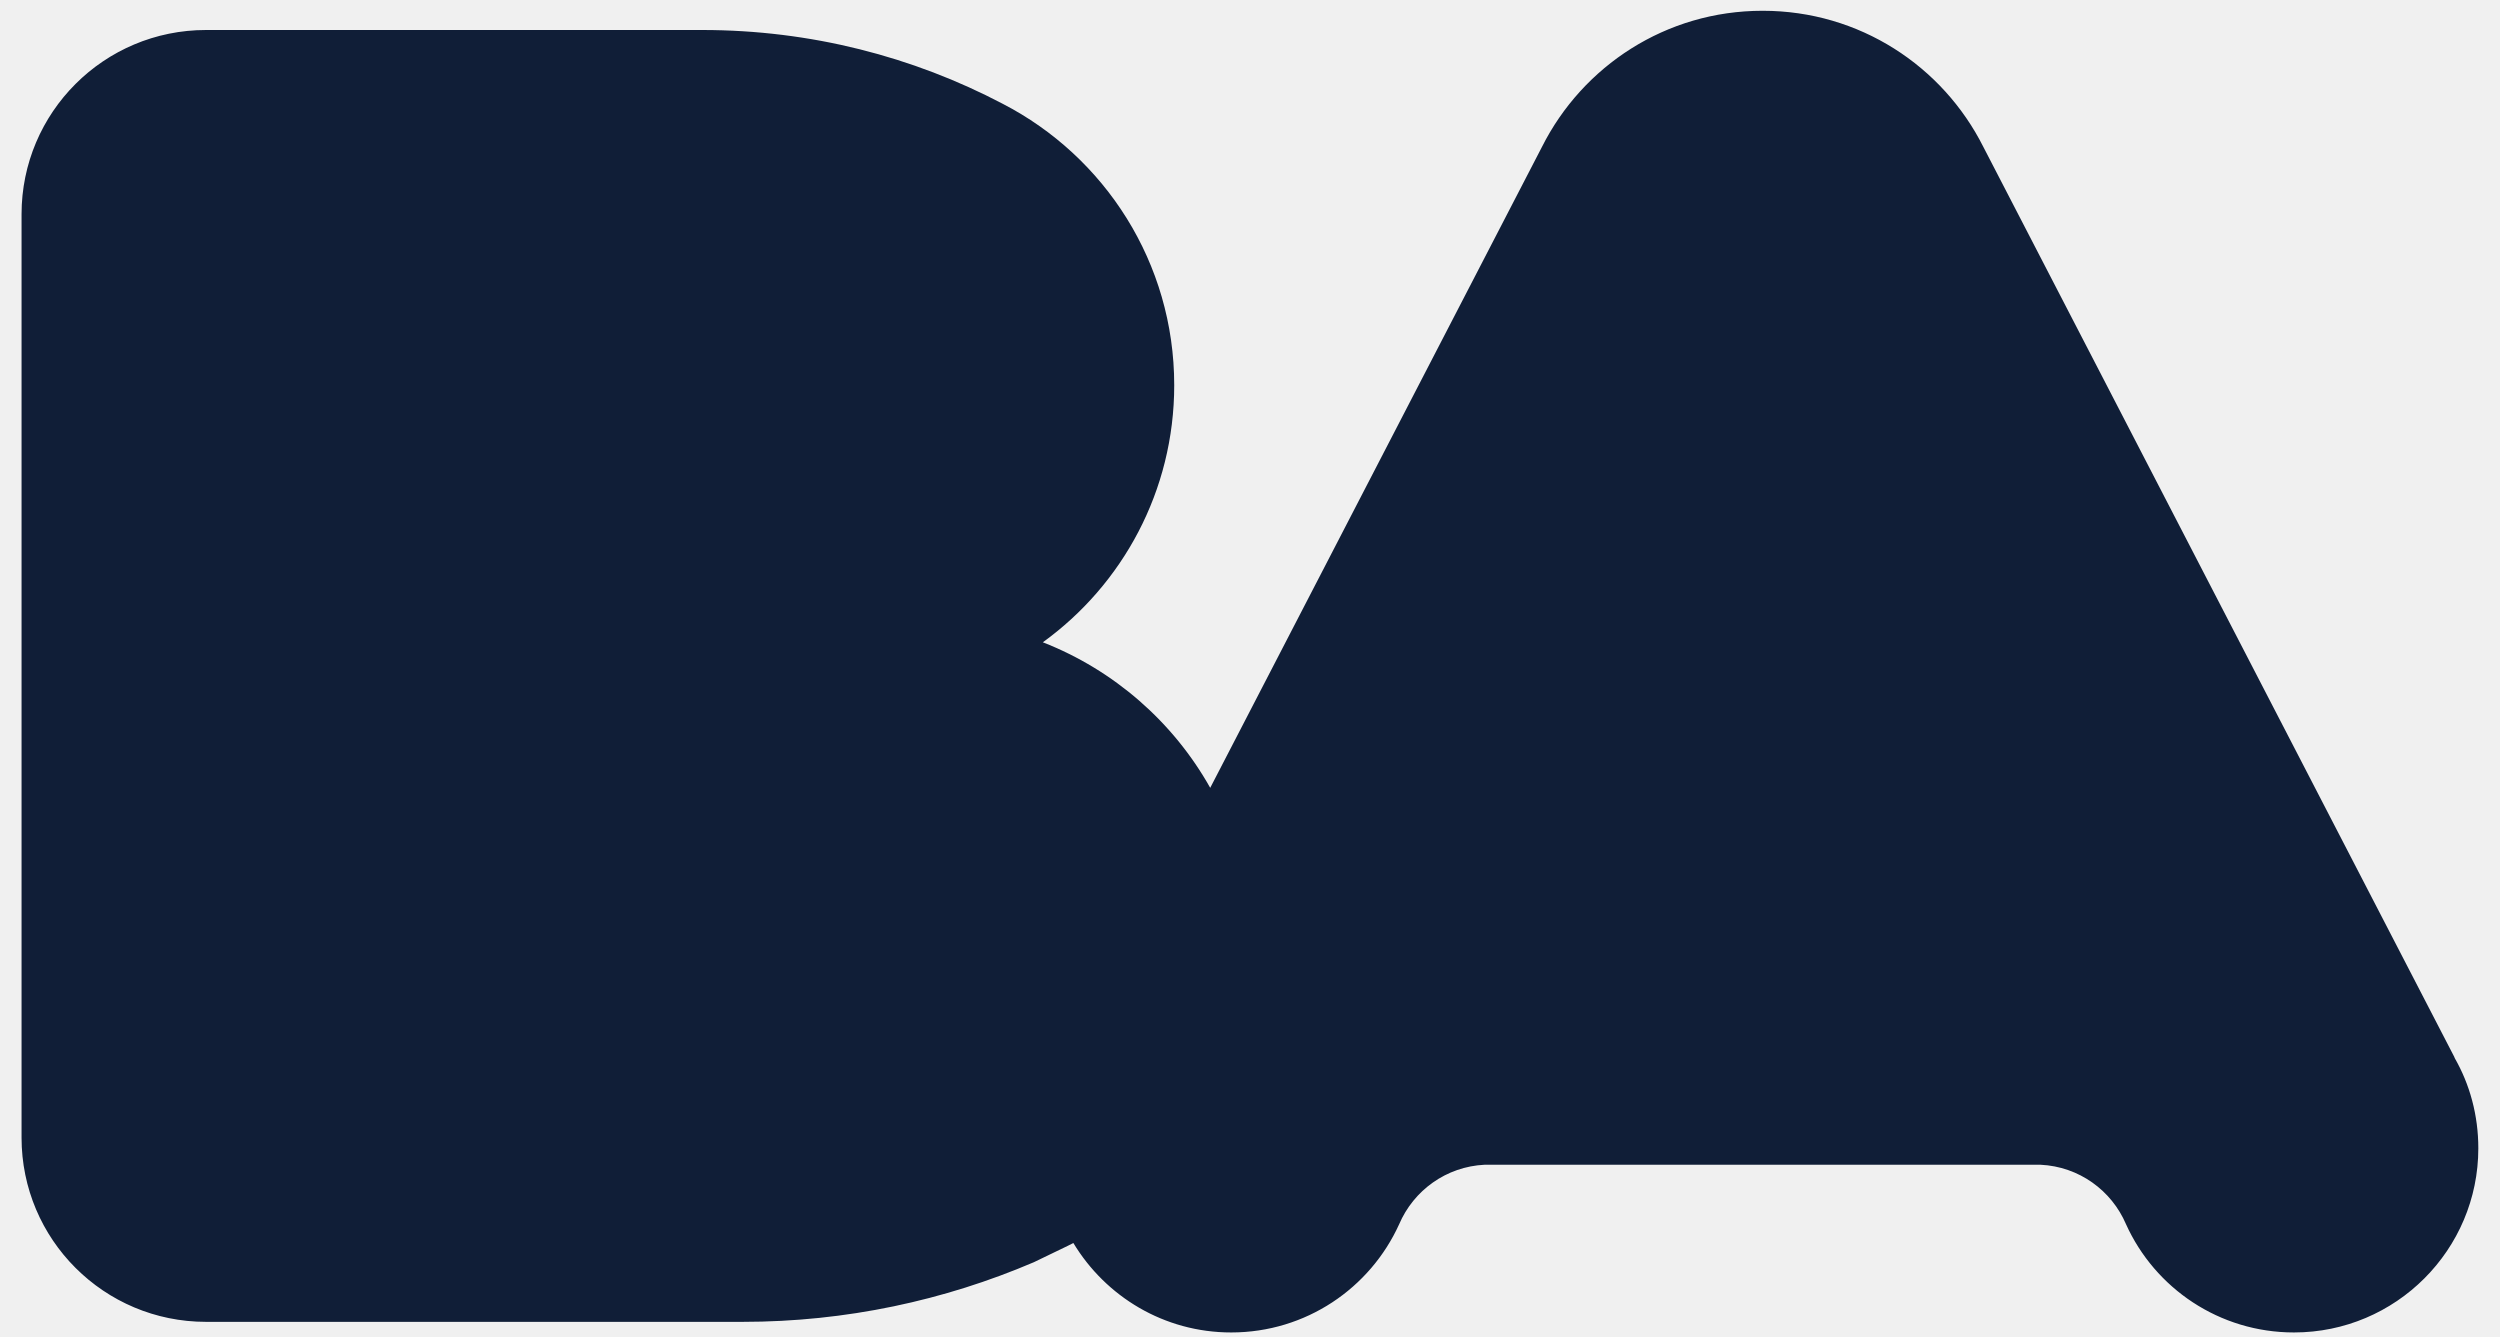
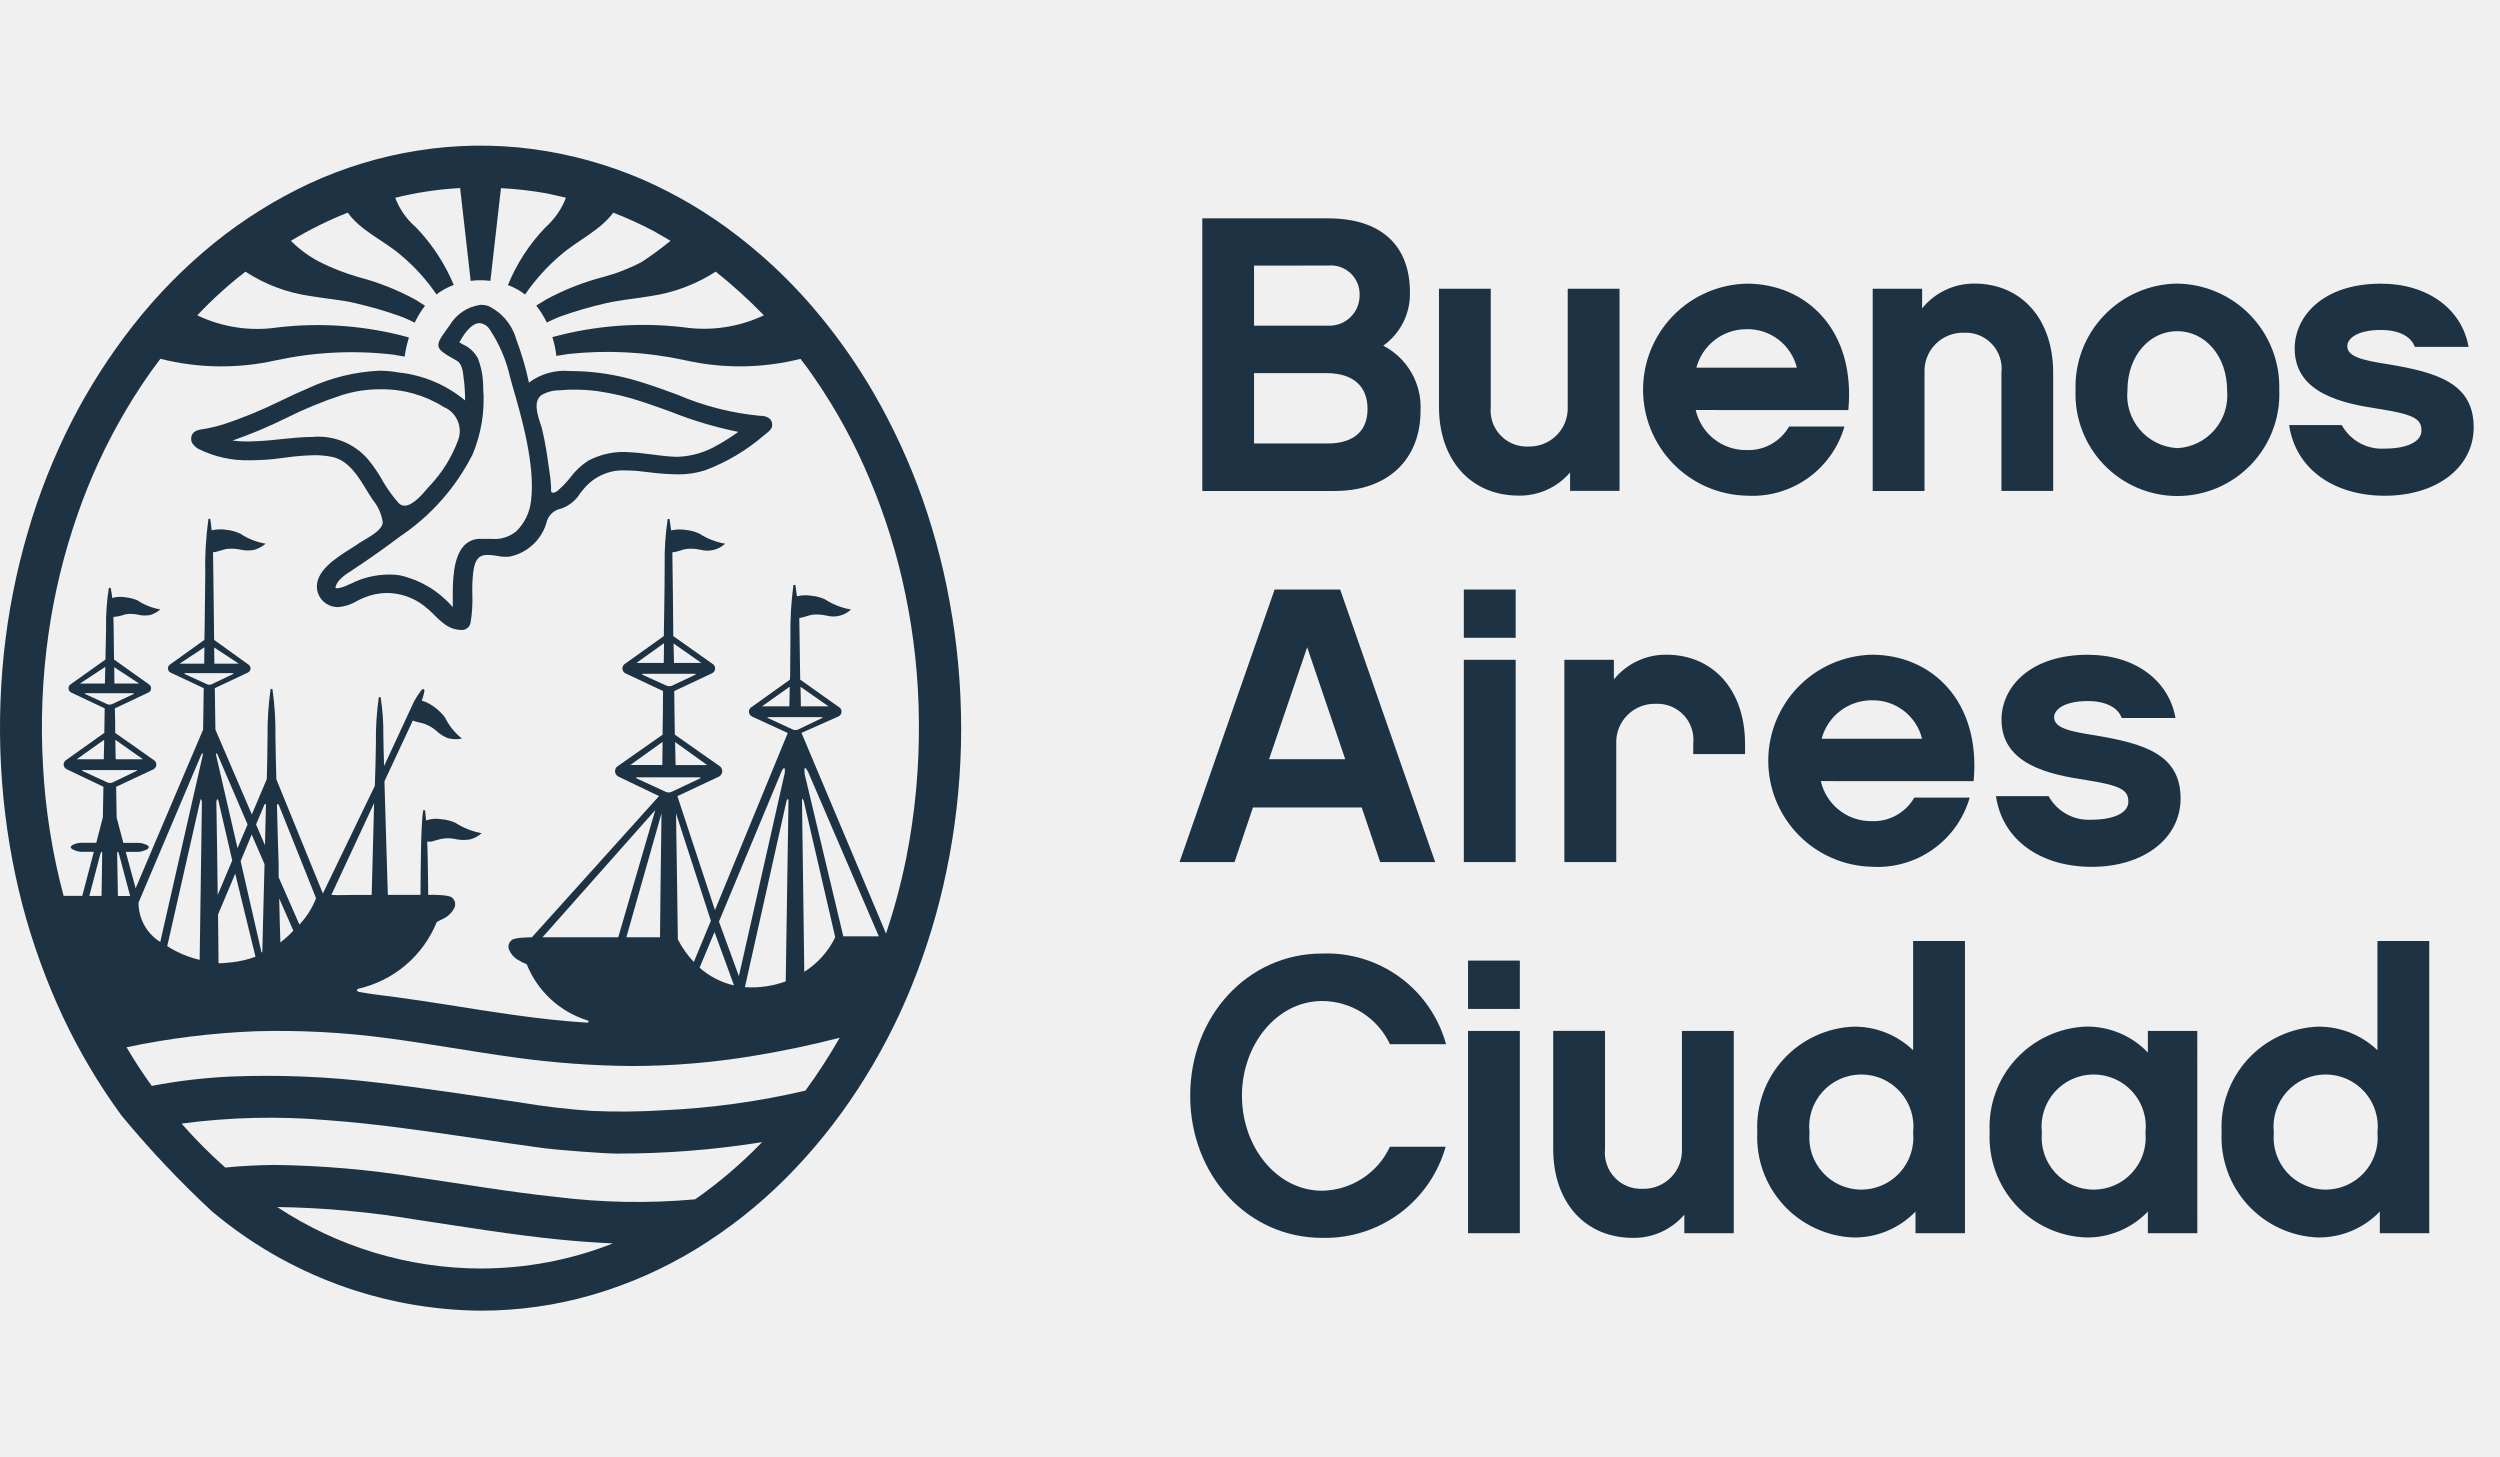
- <svg xmlns="http://www.w3.org/2000/svg" width="58" height="31" viewBox="0 0 58 31" fill="none">
-   <g clip-path="url(#clip0_3311_2511)">
-     <path d="M56.946 24.533L46.014 3.409C45.071 1.533 43.139 0.25 40.896 0.25H40.89C38.65 0.25 36.716 1.533 35.773 3.409L28.077 18.278C27.218 16.749 25.848 15.549 24.194 14.901C26.04 13.566 27.242 11.391 27.242 8.937C27.242 6.092 25.627 3.63 23.265 2.409C21.184 1.315 18.809 0.696 16.291 0.696H4.78C2.413 0.696 0.5 2.609 0.5 4.971V26.392C0.5 28.754 2.413 30.667 4.78 30.667H17.229C19.628 30.667 21.911 30.17 23.984 29.284L24.773 28.903C24.816 28.881 24.859 28.859 24.902 28.838C25.651 30.078 27.005 30.913 28.564 30.913C30.296 30.913 31.787 29.886 32.46 28.403C32.795 27.619 33.552 27.065 34.443 27.022H47.34C48.235 27.065 48.989 27.619 49.324 28.403C49.994 29.886 51.488 30.913 53.22 30.913C55.584 30.913 57.497 28.994 57.497 26.641C57.497 25.874 57.3 25.155 56.943 24.536" fill="#101E37" />
-   </g>
-   <defs>
-     <clipPath id="clip0_3311_2511">
-       <rect width="57" height="30.66" fill="white" transform="translate(0.5 0.25)" />
-     </clipPath>
-   </defs>
+ <svg xmlns="http://www.w3.org/2000/svg" width="103" height="60" viewBox="0 0 103 60" fill="none">
+   <path d="M31.381 17.135H31.345C30.155 17.025 28.989 16.728 27.892 16.254C27.442 16.091 26.981 15.919 26.519 15.776C25.718 15.513 24.886 15.354 24.044 15.302C23.847 15.296 23.662 15.286 23.467 15.286C22.869 15.233 22.272 15.403 21.792 15.763C21.664 15.163 21.492 14.574 21.276 14C21.193 13.696 21.046 13.414 20.844 13.172C20.643 12.931 20.391 12.736 20.107 12.602C20.009 12.572 19.908 12.557 19.807 12.558C19.543 12.593 19.291 12.687 19.069 12.833C18.847 12.979 18.662 13.174 18.526 13.402L18.422 13.546C18.158 13.916 18.029 14.101 18.066 14.276C18.103 14.45 18.327 14.583 18.816 14.859C19.028 14.976 19.065 15.28 19.096 15.503V15.529C19.141 15.85 19.163 16.175 19.162 16.499C18.387 15.855 17.438 15.454 16.435 15.348C16.17 15.3 15.9 15.274 15.63 15.273C14.625 15.32 13.638 15.561 12.724 15.983C12.319 16.155 11.91 16.345 11.521 16.534C10.76 16.91 9.974 17.231 9.168 17.495C8.895 17.576 8.617 17.64 8.335 17.687H8.307C8.302 17.689 8.296 17.691 8.29 17.691L8.266 17.696C8.14 17.717 7.934 17.785 7.891 17.968C7.849 18.151 7.879 18.277 8.134 18.473C8.816 18.822 9.576 18.991 10.341 18.962C10.524 18.962 10.711 18.957 10.915 18.942C11.181 18.929 11.45 18.895 11.735 18.856C12.142 18.797 12.552 18.763 12.962 18.754C13.212 18.753 13.462 18.778 13.707 18.829C14.366 18.984 14.757 19.617 15.1 20.186C15.19 20.328 15.267 20.462 15.351 20.582L15.359 20.594C15.578 20.859 15.719 21.179 15.769 21.518C15.754 21.808 15.347 22.043 15.055 22.219C14.98 22.267 14.899 22.312 14.842 22.347C14.751 22.412 14.638 22.482 14.527 22.556C13.865 22.967 12.956 23.531 13.063 24.288C13.093 24.475 13.183 24.647 13.32 24.777C13.457 24.907 13.634 24.988 13.822 25.007C13.856 25.013 13.892 25.015 13.927 25.014C14.195 24.993 14.455 24.91 14.686 24.773C14.785 24.718 14.887 24.669 14.992 24.626C15.292 24.501 15.614 24.434 15.94 24.43C16.492 24.434 17.028 24.618 17.466 24.955C17.618 25.073 17.762 25.201 17.896 25.34C18.041 25.492 18.2 25.631 18.37 25.754C18.552 25.877 18.764 25.947 18.983 25.954C19.075 25.965 19.166 25.941 19.241 25.887C19.315 25.833 19.367 25.753 19.386 25.663C19.45 25.283 19.475 24.897 19.461 24.512C19.45 24.205 19.461 23.897 19.495 23.592C19.519 23.407 19.57 23.033 19.815 22.917C19.904 22.877 20.002 22.858 20.1 22.862C20.228 22.866 20.355 22.879 20.481 22.901C20.647 22.939 20.818 22.95 20.988 22.934C21.363 22.859 21.71 22.678 21.985 22.412C22.261 22.146 22.454 21.806 22.543 21.434C22.591 21.311 22.669 21.202 22.771 21.117C22.873 21.033 22.995 20.977 23.125 20.953C23.452 20.839 23.729 20.614 23.908 20.317C23.962 20.249 24.018 20.182 24.07 20.118C24.282 19.869 24.548 19.672 24.849 19.545C25.15 19.417 25.476 19.362 25.802 19.383C25.936 19.383 26.09 19.389 26.259 19.403C26.409 19.419 26.566 19.436 26.717 19.456C27.109 19.507 27.504 19.536 27.9 19.544C28.29 19.55 28.678 19.494 29.05 19.377C29.942 19.042 30.767 18.551 31.486 17.927L31.593 17.844C31.801 17.675 31.852 17.567 31.792 17.377C31.733 17.186 31.484 17.139 31.385 17.129L31.381 17.135ZM15.742 19.767C15.57 19.465 15.372 19.178 15.151 18.911C14.87 18.59 14.517 18.341 14.121 18.183C13.726 18.026 13.299 17.963 12.874 18.002C12.44 18.002 11.974 18.053 11.524 18.098C11.085 18.151 10.642 18.182 10.199 18.19C9.992 18.191 9.784 18.178 9.578 18.152C10.324 17.892 11.053 17.587 11.761 17.237C12.519 16.856 13.304 16.532 14.11 16.27C14.617 16.114 15.143 16.036 15.673 16.038C16.594 16.023 17.5 16.277 18.28 16.767C18.542 16.876 18.75 17.084 18.859 17.346C18.968 17.607 18.97 17.901 18.863 18.164C18.609 18.838 18.226 19.457 17.734 19.985C17.696 20.021 17.659 20.068 17.614 20.116C17.385 20.387 16.999 20.834 16.672 20.834C16.622 20.834 16.572 20.823 16.526 20.801C16.48 20.779 16.44 20.748 16.408 20.708C16.154 20.418 15.93 20.102 15.739 19.767H15.742ZM21.877 20.641C21.826 21.116 21.61 21.559 21.268 21.892C21.127 22.008 20.964 22.094 20.789 22.147C20.615 22.2 20.431 22.218 20.25 22.2H20.038C19.963 22.2 19.888 22.2 19.801 22.2C19.68 22.197 19.559 22.217 19.446 22.261C19.333 22.305 19.23 22.37 19.143 22.454C18.638 22.955 18.649 24.048 18.655 24.773V25.006L18.605 24.959C18.044 24.327 17.298 23.888 16.474 23.703C16.331 23.679 16.187 23.669 16.043 23.671C15.756 23.671 15.47 23.706 15.191 23.774C14.949 23.834 14.713 23.921 14.49 24.033C14.397 24.069 14.317 24.108 14.224 24.149C14.116 24.195 14.001 24.225 13.883 24.237C13.863 24.239 13.844 24.234 13.827 24.223C13.822 24.206 13.822 24.189 13.827 24.173C13.909 23.877 14.242 23.663 14.502 23.498L14.569 23.453C15.236 23.012 15.863 22.57 16.48 22.103C17.753 21.25 18.783 20.084 19.474 18.717C19.832 17.857 19.981 16.924 19.908 15.995V15.94C19.907 15.541 19.834 15.145 19.693 14.772C19.557 14.511 19.335 14.305 19.066 14.188C19.016 14.158 18.971 14.131 18.925 14.105C19.047 13.886 19.375 13.313 19.758 13.313C19.844 13.322 19.927 13.35 20.001 13.396C20.074 13.442 20.135 13.505 20.18 13.579C20.577 14.177 20.86 14.842 21.016 15.542C21.049 15.649 21.082 15.767 21.114 15.897C21.474 17.13 22.069 19.188 21.877 20.649V20.641ZM29.602 18.314C29.091 18.626 28.508 18.801 27.91 18.821H27.862C27.523 18.811 27.177 18.766 26.842 18.722C26.555 18.686 26.261 18.647 25.971 18.634C25.37 18.577 24.766 18.698 24.234 18.981C23.947 19.166 23.697 19.402 23.494 19.677C23.344 19.868 23.176 20.044 22.992 20.202C22.938 20.255 22.868 20.29 22.793 20.301H22.789C22.704 20.297 22.696 20.245 22.704 20.128V20.053C22.691 19.786 22.652 19.523 22.615 19.267L22.592 19.124C22.534 18.659 22.453 18.197 22.348 17.741C22.329 17.645 22.302 17.552 22.265 17.462C22.137 17.054 21.972 16.546 22.296 16.287C22.525 16.148 22.788 16.076 23.056 16.081C23.056 16.081 23.302 16.056 23.581 16.053H23.682C23.991 16.054 24.299 16.074 24.606 16.113C25.253 16.206 25.891 16.359 26.511 16.569C26.903 16.696 27.292 16.841 27.676 16.979C28.564 17.332 29.481 17.604 30.417 17.793C30.155 17.983 29.882 18.158 29.601 18.318" fill="#1D3343" />
+   <path d="M39.235 25.442C38.975 23.782 38.565 22.148 38.008 20.561C37.471 19.039 36.793 17.57 35.983 16.172C35.355 15.091 34.642 14.062 33.851 13.093C32.842 11.85 31.692 10.727 30.426 9.747C29.195 8.789 27.848 7.991 26.417 7.371C24.988 6.761 23.483 6.347 21.944 6.141C20.376 5.934 18.788 5.955 17.226 6.202C15.692 6.442 14.198 6.893 12.788 7.542C11.371 8.2 10.04 9.029 8.825 10.011C7.586 11.017 6.464 12.159 5.48 13.415C4.512 14.649 3.665 15.972 2.951 17.367C2.211 18.821 1.608 20.34 1.151 21.905C0.671 23.539 0.34 25.212 0.161 26.905C-0.023 28.665 -0.05 30.439 0.083 32.204C0.211 33.914 0.491 35.61 0.92 37.271C1.338 38.86 1.898 40.407 2.594 41.896C3.266 43.324 4.074 44.685 5.006 45.959C6.159 47.356 7.405 48.675 8.733 49.908C11.832 52.518 15.745 53.965 19.796 54H19.803C21.371 54.001 22.931 53.779 24.436 53.339C25.924 52.902 27.348 52.272 28.672 51.464C30.02 50.639 31.265 49.657 32.381 48.539C33.494 47.42 34.488 46.188 35.347 44.864C36.219 43.528 36.959 42.11 37.557 40.631C38.182 39.09 38.664 37.495 38.998 35.867C39.353 34.163 39.551 32.431 39.592 30.692C39.632 28.934 39.514 27.177 39.237 25.442L39.235 25.442ZM4.187 36.913H3.68L4.13 35.198C4.174 35.069 4.196 35.076 4.211 35.129C4.203 35.747 4.193 36.347 4.184 36.914L4.187 36.913ZM4.43 32.238L3.414 31.77C3.357 31.747 3.364 31.726 3.426 31.726H5.601C5.665 31.726 5.667 31.746 5.61 31.77L4.635 32.238C4.603 32.252 4.567 32.259 4.532 32.259C4.497 32.259 4.462 32.252 4.429 32.238H4.43ZM3.158 31.283L4.293 30.476C4.288 30.739 4.281 31.008 4.276 31.283H3.158ZM3.533 28.561H5.474C5.526 28.561 5.531 28.581 5.485 28.603L4.617 29.01C4.557 29.035 4.489 29.037 4.427 29.016L3.527 28.601C3.476 28.577 3.481 28.561 3.533 28.561ZM3.292 28.163L4.338 27.476C4.333 27.688 4.331 27.926 4.322 28.163H3.292ZM4.706 27.488L5.734 28.163H4.714C4.714 27.933 4.706 27.71 4.706 27.488ZM4.751 30.479L5.892 31.283H4.767C4.76 31.011 4.754 30.738 4.754 30.479H4.751ZM4.858 36.914C4.852 36.347 4.836 35.747 4.826 35.135C4.835 35.089 4.865 35.06 4.901 35.18L5.361 36.914H4.858ZM19.793 52.263C16.815 52.252 13.904 51.372 11.42 49.729C13.363 49.758 15.3 49.936 17.216 50.261C19.142 50.548 21.071 50.871 23.01 51.065C23.755 51.14 24.51 51.196 25.254 51.228C23.515 51.913 21.662 52.264 19.793 52.262V52.263ZM28.643 49.412C26.728 49.585 24.8 49.551 22.892 49.311C20.984 49.109 19.086 48.782 17.192 48.508C15.24 48.19 13.266 48.019 11.288 47.995C10.613 48.005 9.945 48.035 9.28 48.103C8.643 47.537 8.042 46.932 7.48 46.292C9.469 46.026 11.481 45.979 13.48 46.151C15.486 46.297 17.476 46.59 19.464 46.88C20.465 47.03 21.46 47.18 22.457 47.312C22.961 47.376 24.936 47.532 25.421 47.528C27.423 47.531 29.422 47.373 31.398 47.057C30.557 47.929 29.634 48.718 28.641 49.413L28.643 49.412ZM33.187 44.933C31.268 45.382 29.311 45.653 27.342 45.742C26.359 45.804 25.373 45.813 24.389 45.77C23.395 45.703 22.405 45.587 21.423 45.42C19.44 45.136 17.46 44.82 15.472 44.595C13.488 44.355 11.488 44.275 9.491 44.354C8.404 44.406 7.322 44.534 6.253 44.739C5.884 44.231 5.539 43.7 5.213 43.147C6.973 42.776 8.761 42.556 10.558 42.487C12.376 42.437 14.194 42.534 15.996 42.778C17.741 43.007 19.469 43.331 21.211 43.567C22.803 43.789 24.409 43.907 26.017 43.92H26.029C27.7 43.918 29.368 43.779 31.016 43.506C32.223 43.309 33.416 43.059 34.595 42.756C34.166 43.507 33.695 44.233 33.185 44.931L33.187 44.933ZM6.603 38.808C6.327 38.637 6.1 38.398 5.943 38.114C5.787 37.829 5.706 37.51 5.708 37.185L8.288 31.103C8.344 30.994 8.369 31.028 8.356 31.103L6.603 38.808ZM8.318 33.067C8.279 35.795 8.243 38.33 8.226 39.546C7.752 39.434 7.3 39.243 6.89 38.98L8.258 32.948C8.293 32.891 8.31 32.978 8.317 33.067H8.318ZM7.634 27.733H9.582C9.632 27.733 9.639 27.755 9.587 27.779L8.717 28.192C8.689 28.205 8.659 28.212 8.628 28.212C8.597 28.213 8.567 28.207 8.538 28.196L7.631 27.779C7.58 27.756 7.58 27.733 7.643 27.733H7.634ZM7.401 27.342L8.424 26.667C8.415 26.885 8.415 27.111 8.414 27.342H7.401ZM8.826 26.678L9.836 27.342H8.832C8.832 27.113 8.823 26.892 8.823 26.678H8.826ZM10.898 35.603C10.861 36.911 10.829 38.211 10.807 39.223C10.798 39.232 10.787 39.238 10.774 39.239L9.914 35.48L10.37 34.383L10.898 35.603ZM10.55 33.968L10.893 33.152C10.929 33.1 10.95 33.12 10.957 33.158C10.948 33.683 10.933 34.249 10.917 34.825L10.55 33.968ZM9.692 35.997L10.526 39.416C10.212 39.533 9.885 39.611 9.551 39.647C9.439 39.66 9.326 39.67 9.213 39.679C9.144 39.687 9.074 39.689 9.004 39.685C9.004 39.227 8.989 38.533 8.983 37.677L9.692 35.997ZM8.969 36.872C8.957 35.741 8.939 34.416 8.914 33.047C8.927 32.936 8.953 32.855 9.005 33.017L9.568 35.45L8.969 36.872ZM9.786 34.943L8.902 31.106C8.892 31.031 8.911 30.992 8.969 31.102L10.2 33.968L9.786 34.943ZM11.48 36.143V35.582C11.451 34.585 11.428 34.122 11.411 33.197C11.417 33.131 11.433 33.088 11.486 33.162L13.022 37.006C12.866 37.409 12.633 37.779 12.336 38.093L11.48 36.143ZM12.086 38.343C11.922 38.52 11.743 38.682 11.551 38.828C11.536 38.303 11.514 37.628 11.503 37.015L12.086 38.343ZM13.652 36.871L15.413 33.088C15.384 34.175 15.346 35.73 15.313 36.871H14.591C14.33 36.871 13.91 36.889 13.651 36.871H13.652ZM26.26 32.026H28.805C28.871 32.026 28.88 32.045 28.839 32.072C28.83 32.078 27.677 32.621 27.677 32.621C27.64 32.639 27.599 32.648 27.558 32.649C27.517 32.651 27.477 32.643 27.439 32.628L26.248 32.078C26.179 32.048 26.185 32.026 26.26 32.026ZM25.968 31.519L27.298 30.566C27.298 30.848 27.287 31.484 27.287 31.519H25.968ZM26.451 27.769C26.465 27.764 26.479 27.761 26.494 27.76H28.619C28.643 27.76 28.651 27.76 28.657 27.769C28.672 27.775 28.666 27.79 28.628 27.806L27.676 28.256C27.611 28.276 27.542 28.276 27.477 28.256L26.485 27.806C26.45 27.791 26.441 27.775 26.45 27.769H26.451ZM26.222 27.313L27.358 26.499C27.351 26.762 27.351 27.031 27.347 27.313H26.222ZM27.751 26.511L28.895 27.313H27.77C27.763 27.041 27.758 26.773 27.749 26.511H27.751ZM27.809 30.568L29.137 31.521H27.835C27.826 31.208 27.818 30.879 27.814 30.568H27.809ZM31.667 29.546H33.842C33.903 29.546 33.911 29.561 33.851 29.591L32.876 30.06C32.811 30.084 32.739 30.084 32.674 30.06L31.659 29.591C31.602 29.561 31.604 29.546 31.666 29.546H31.667ZM31.393 29.102L32.536 28.292C32.53 28.563 32.528 28.827 32.523 29.102H31.393ZM32.978 28.293L34.136 29.102H32.995C32.995 28.832 32.988 28.562 32.979 28.293H32.978ZM32.486 32.974C32.445 35.61 32.4 38.442 32.372 40.433C31.834 40.629 31.261 40.71 30.69 40.672L31.771 35.837L32.407 32.987C32.44 32.919 32.471 32.883 32.482 32.972L32.486 32.974ZM32.332 31.842L30.442 40.219L29.62 37.969L29.627 37.955L32.211 31.756C32.282 31.634 32.361 31.55 32.331 31.845L32.332 31.842ZM30.242 40.599C29.715 40.479 29.227 40.228 28.823 39.869L29.438 38.399L30.242 40.599ZM28.585 39.635C28.323 39.356 28.102 39.042 27.927 38.702C27.914 37.433 27.883 35.539 27.852 33.512L29.288 37.937L28.585 39.635ZM25.472 38.615H22.352L26.998 33.374L25.472 38.615ZM27.254 33.509C27.233 34.688 27.192 38.471 27.192 38.615H25.806L27.254 33.509ZM33.041 32.972C33.035 32.885 33.082 32.912 33.111 32.989L34.411 38.614C34.129 39.199 33.687 39.693 33.136 40.039C33.124 39.02 33.046 32.989 33.042 32.969L33.041 32.972ZM34.744 38.576L33.155 31.907C33.106 31.499 33.209 31.644 33.291 31.796L36.207 38.576L34.744 38.576ZM37.343 35.323C37.128 36.386 36.848 37.435 36.505 38.465L33.022 30.195L34.554 29.513C34.59 29.494 34.619 29.466 34.64 29.432C34.661 29.398 34.672 29.359 34.672 29.319C34.672 29.279 34.661 29.239 34.64 29.205C34.619 29.171 34.59 29.143 34.554 29.125C34.554 29.125 33.054 28.057 32.968 28L32.931 25.463C33.117 25.437 33.297 25.355 33.477 25.325C33.676 25.307 33.876 25.32 34.07 25.367C34.244 25.411 34.426 25.411 34.599 25.366C34.773 25.322 34.932 25.234 35.062 25.112C34.682 25.048 34.318 24.906 33.995 24.695C33.818 24.613 33.628 24.562 33.434 24.545C33.234 24.513 33.03 24.52 32.834 24.566C32.814 24.416 32.794 24.266 32.77 24.1H32.689C32.593 24.814 32.553 25.535 32.566 26.255C32.566 26.747 32.56 27.244 32.554 27.738C32.554 27.824 32.554 27.911 32.545 28.002L30.971 29.127C30.936 29.146 30.906 29.173 30.886 29.207C30.865 29.241 30.855 29.28 30.855 29.32C30.855 29.359 30.865 29.398 30.886 29.432C30.906 29.466 30.936 29.493 30.971 29.512V29.516L32.456 30.199L29.456 37.497L27.908 32.801L29.618 31.998C29.659 31.977 29.694 31.945 29.718 31.906C29.743 31.867 29.756 31.822 29.757 31.776C29.758 31.73 29.746 31.684 29.724 31.644C29.701 31.604 29.667 31.571 29.627 31.548C29.627 31.548 28.012 30.419 27.803 30.266C27.796 29.673 27.782 29.032 27.779 28.472L29.341 27.736C29.377 27.718 29.407 27.691 29.429 27.657C29.45 27.623 29.462 27.584 29.463 27.544C29.463 27.504 29.453 27.464 29.433 27.43C29.414 27.395 29.385 27.366 29.35 27.347L27.739 26.207C27.728 25.052 27.721 23.903 27.701 22.757C27.792 22.747 27.881 22.728 27.968 22.7C28.064 22.668 28.163 22.64 28.262 22.619C28.46 22.595 28.661 22.606 28.855 22.65C29.033 22.698 29.22 22.7 29.399 22.657C29.578 22.613 29.743 22.525 29.878 22.4C29.498 22.336 29.134 22.193 28.811 21.982C28.633 21.902 28.444 21.852 28.25 21.832C28.05 21.802 27.846 21.809 27.649 21.853C27.634 21.707 27.611 21.553 27.582 21.384H27.507V21.389C27.413 22.025 27.372 22.667 27.385 23.31C27.38 23.897 27.38 24.479 27.367 25.065C27.361 25.446 27.354 25.828 27.349 26.207L25.759 27.342C25.724 27.362 25.694 27.39 25.673 27.425C25.653 27.459 25.642 27.499 25.642 27.539C25.642 27.58 25.653 27.619 25.673 27.654C25.694 27.689 25.724 27.717 25.759 27.737L27.317 28.471C27.317 29.027 27.306 29.683 27.297 30.271L25.479 31.546C25.437 31.567 25.401 31.599 25.377 31.638C25.352 31.678 25.339 31.724 25.339 31.771C25.339 31.818 25.352 31.864 25.377 31.904C25.401 31.943 25.437 31.975 25.479 31.996L27.152 32.799L21.914 38.617C21.813 38.617 21.164 38.622 21.069 38.744C21.01 38.793 20.97 38.861 20.955 38.936C20.94 39.012 20.952 39.09 20.988 39.158C21.071 39.341 21.216 39.49 21.398 39.578C21.486 39.633 21.58 39.679 21.678 39.715C21.691 39.72 21.701 39.73 21.707 39.742C21.927 40.286 22.265 40.774 22.696 41.171C23.127 41.569 23.641 41.865 24.201 42.04H24.207C24.207 42.04 24.262 42.059 24.25 42.098L24.242 42.116C24.224 42.123 24.205 42.129 24.186 42.133C22.254 42.015 20.352 41.699 18.452 41.4C17.721 41.282 16.994 41.175 16.267 41.077C15.77 41.015 15.282 40.955 14.79 40.868C14.744 40.847 14.72 40.835 14.709 40.815V40.811L14.705 40.804V40.793C14.705 40.787 14.709 40.787 14.709 40.787C14.714 40.773 14.723 40.76 14.735 40.751L14.753 40.739C15.475 40.576 16.148 40.241 16.712 39.762C17.277 39.283 17.717 38.674 17.995 37.988C18.029 37.97 18.062 37.949 18.094 37.933C18.166 37.901 18.237 37.867 18.306 37.828C18.484 37.735 18.628 37.589 18.718 37.409C18.753 37.34 18.763 37.261 18.748 37.186C18.733 37.11 18.694 37.042 18.635 36.992C18.537 36.859 17.777 36.865 17.777 36.865L17.771 36.869H17.642C17.637 36.453 17.63 35.369 17.602 34.666C17.684 34.687 17.772 34.682 17.852 34.652C17.955 34.622 18.052 34.589 18.152 34.57C18.354 34.524 18.564 34.524 18.767 34.57C18.964 34.615 19.168 34.619 19.367 34.584C19.544 34.537 19.707 34.449 19.844 34.328C19.456 34.255 19.086 34.108 18.754 33.895C18.567 33.814 18.369 33.765 18.166 33.749C17.961 33.715 17.751 33.733 17.555 33.803C17.54 33.631 17.528 33.49 17.51 33.381H17.435C17.332 33.981 17.332 36.064 17.325 36.869H15.979C15.938 35.402 15.872 33.443 15.839 32.189L17.007 29.688C17.168 29.756 17.349 29.769 17.513 29.831C17.69 29.898 17.853 29.997 17.994 30.124C18.127 30.248 18.282 30.347 18.451 30.413C18.641 30.462 18.84 30.468 19.032 30.431C18.739 30.195 18.501 29.899 18.334 29.562C18.22 29.407 18.083 29.269 17.928 29.155C17.765 29.024 17.578 28.925 17.378 28.865C17.428 28.731 17.465 28.594 17.489 28.454C17.483 28.44 17.489 28.416 17.455 28.397C17.447 28.396 17.439 28.394 17.432 28.392C17.378 28.401 17.366 28.43 17.333 28.473C17.234 28.606 17.144 28.745 17.063 28.89L15.824 31.559C15.809 31.14 15.801 30.719 15.794 30.299C15.801 29.771 15.763 29.243 15.682 28.721H15.607C15.516 29.357 15.477 29.999 15.488 30.641C15.482 31.215 15.461 31.799 15.443 32.377L13.303 36.811L11.386 32.108C11.369 31.525 11.356 30.947 11.348 30.359C11.359 29.698 11.317 29.038 11.224 28.384H11.149C11.059 29.028 11.017 29.678 11.023 30.328C11.023 30.921 11.005 31.515 10.991 32.102L10.375 33.555L8.875 30.06C8.865 29.478 8.858 28.905 8.85 28.352L10.217 27.708C10.249 27.692 10.275 27.668 10.293 27.638C10.312 27.608 10.322 27.573 10.322 27.538C10.322 27.503 10.312 27.469 10.293 27.439C10.275 27.409 10.249 27.384 10.217 27.368C10.217 27.368 9.066 26.535 8.822 26.362C8.807 25.162 8.797 23.957 8.777 22.755C8.864 22.746 8.95 22.727 9.033 22.699C9.132 22.666 9.232 22.639 9.333 22.617C9.531 22.594 9.731 22.604 9.926 22.649C10.113 22.691 10.308 22.691 10.496 22.649C10.66 22.595 10.813 22.511 10.946 22.399C10.572 22.338 10.215 22.197 9.9 21.986C9.724 21.904 9.536 21.852 9.343 21.831C9.136 21.795 8.924 21.802 8.72 21.849C8.706 21.692 8.685 21.532 8.663 21.376H8.588C8.481 22.145 8.437 22.921 8.457 23.696C8.45 24.446 8.439 25.196 8.43 25.946C8.426 26.087 8.426 26.225 8.421 26.363L7.025 27.364C6.994 27.38 6.967 27.405 6.948 27.435C6.929 27.466 6.92 27.501 6.92 27.536C6.92 27.572 6.929 27.607 6.948 27.638C6.967 27.668 6.994 27.693 7.025 27.709L8.393 28.352C8.381 28.976 8.368 29.992 8.368 30.061L5.588 36.596L5.18 35.096H5.717C5.798 35.091 5.876 35.072 5.949 35.039C6.002 35.025 6.128 34.98 6.128 34.905C6.128 34.83 6.016 34.799 5.969 34.779C5.888 34.748 5.804 34.729 5.717 34.725H5.082L4.806 33.687C4.801 33.267 4.794 32.832 4.785 32.416L6.321 31.696C6.357 31.678 6.386 31.651 6.407 31.617C6.428 31.583 6.44 31.545 6.441 31.505C6.441 31.465 6.431 31.426 6.412 31.392C6.392 31.357 6.363 31.329 6.329 31.31C6.329 31.31 4.854 30.266 4.748 30.197C4.748 29.891 4.742 29.47 4.732 29.185L6.116 28.532C6.148 28.517 6.175 28.492 6.194 28.462C6.213 28.432 6.223 28.397 6.224 28.362C6.225 28.326 6.216 28.291 6.198 28.261C6.18 28.23 6.154 28.205 6.123 28.187C6.123 28.187 4.893 27.307 4.698 27.171C4.686 26.165 4.679 25.493 4.673 25.418C4.84 25.405 5.003 25.369 5.159 25.311C5.332 25.283 5.508 25.287 5.679 25.324C5.843 25.365 6.014 25.37 6.181 25.341C6.338 25.294 6.483 25.216 6.608 25.11C6.271 25.052 5.949 24.925 5.664 24.735C5.504 24.666 5.333 24.623 5.159 24.608C4.982 24.577 4.799 24.587 4.626 24.638C4.61 24.503 4.589 24.367 4.559 24.22H4.484C4.397 24.77 4.359 25.327 4.37 25.884C4.363 26.365 4.356 26.693 4.345 27.173L2.928 28.181C2.896 28.197 2.87 28.223 2.851 28.253C2.832 28.284 2.822 28.319 2.822 28.355C2.822 28.391 2.832 28.427 2.851 28.457C2.87 28.488 2.896 28.514 2.928 28.53L4.313 29.183C4.308 29.469 4.306 29.89 4.298 30.194L2.741 31.302C2.706 31.32 2.676 31.348 2.655 31.382C2.634 31.416 2.622 31.456 2.622 31.496C2.622 31.536 2.634 31.575 2.655 31.609C2.676 31.643 2.706 31.671 2.741 31.689L4.261 32.414C4.257 32.829 4.244 33.258 4.238 33.673L3.966 34.723H3.331C3.25 34.726 3.169 34.741 3.092 34.769C3.042 34.79 2.915 34.834 2.915 34.903C2.915 34.972 3.029 35.012 3.077 35.031C3.157 35.068 3.243 35.089 3.332 35.094H3.866L3.389 36.911H2.621C2.153 35.159 1.868 33.363 1.772 31.552C1.667 29.74 1.742 27.921 1.997 26.124C2.233 24.457 2.631 22.816 3.185 21.226C3.707 19.713 4.382 18.258 5.198 16.882C5.627 16.155 6.097 15.454 6.608 14.782C8.173 15.179 9.81 15.199 11.385 14.842C12.967 14.502 14.593 14.423 16.2 14.61L16.671 14.693C16.709 14.425 16.768 14.161 16.849 13.903C15.095 13.419 13.264 13.278 11.457 13.487C10.323 13.66 9.163 13.487 8.128 12.992C8.741 12.341 9.405 11.739 10.113 11.192C10.925 11.723 11.845 12.067 12.806 12.2C13.418 12.306 14.04 12.35 14.645 12.492C15.262 12.635 15.871 12.811 16.469 13.021C16.679 13.096 16.958 13.231 17.087 13.292C17.203 13.045 17.345 12.812 17.51 12.595L17.118 12.347C16.374 11.942 15.584 11.629 14.764 11.415C14.213 11.256 13.678 11.047 13.165 10.79C12.73 10.562 12.332 10.27 11.984 9.923C12.732 9.471 13.516 9.081 14.328 8.76C14.853 9.505 15.833 9.923 16.496 10.495C17.067 10.967 17.567 11.518 17.982 12.131C18.199 11.965 18.439 11.833 18.695 11.738C18.327 10.858 17.799 10.055 17.139 9.367C16.755 9.04 16.46 8.62 16.284 8.148C17.161 7.931 18.055 7.797 18.957 7.747L19.392 11.572C19.526 11.553 19.661 11.544 19.796 11.546C19.932 11.546 20.068 11.554 20.204 11.572L20.64 7.752C21.265 7.784 21.887 7.855 22.503 7.963C22.968 8.06 23.318 8.148 23.318 8.148C23.138 8.616 22.847 9.034 22.472 9.367C21.811 10.055 21.287 10.861 20.927 11.744C21.18 11.838 21.419 11.97 21.633 12.134C22.051 11.524 22.549 10.973 23.114 10.495C23.766 9.927 24.74 9.486 25.266 8.76C25.834 8.981 26.388 9.234 26.927 9.517L27.626 9.921C27.248 10.232 26.854 10.522 26.444 10.79C25.936 11.059 25.398 11.268 24.842 11.415C24.023 11.629 23.232 11.942 22.488 12.346L22.093 12.591C22.264 12.805 22.409 13.039 22.526 13.287C22.669 13.219 22.937 13.092 23.139 13.02C23.737 12.809 24.347 12.633 24.965 12.492C25.565 12.353 26.189 12.306 26.802 12.199C27.759 12.061 28.676 11.717 29.488 11.191C30.187 11.748 30.85 12.349 31.472 12.991C30.438 13.48 29.282 13.651 28.15 13.482C26.342 13.271 24.511 13.41 22.756 13.889C22.838 14.141 22.894 14.4 22.922 14.663L23.426 14.583C25.027 14.412 26.645 14.499 28.218 14.84C29.788 15.197 31.419 15.178 32.98 14.785C33.194 15.055 33.391 15.329 33.581 15.61C34.471 16.907 35.225 18.292 35.831 19.744C36.476 21.271 36.969 22.858 37.303 24.482C37.657 26.19 37.843 27.929 37.858 29.674C37.881 31.568 37.709 33.46 37.343 35.318" fill="#1D3343" />
+   <path d="M58.526 16.928C58.556 16.38 58.427 15.835 58.155 15.358C57.883 14.882 57.478 14.494 56.991 14.242C57.341 13.992 57.624 13.661 57.816 13.277C58.007 12.892 58.101 12.467 58.089 12.038C58.089 10.163 56.958 8.996 54.71 8.996H49.535V20.228H55C57.168 20.228 58.526 18.938 58.526 16.928ZM54.709 10.941C54.879 10.924 55.05 10.943 55.211 10.997C55.372 11.052 55.52 11.14 55.644 11.257C55.768 11.374 55.865 11.516 55.93 11.674C55.994 11.831 56.023 12.001 56.016 12.171C56.017 12.34 55.983 12.508 55.917 12.664C55.851 12.819 55.753 12.96 55.63 13.076C55.508 13.193 55.363 13.284 55.204 13.342C55.045 13.401 54.876 13.426 54.707 13.417H51.666V10.942L54.709 10.941ZM56.343 16.847C56.343 17.947 55.534 18.271 54.709 18.271H51.666V15.374H54.66C55.744 15.374 56.343 15.908 56.343 16.847ZM66.725 11.897H64.59V16.763C64.598 16.978 64.562 17.193 64.484 17.393C64.405 17.594 64.287 17.777 64.135 17.93C63.984 18.083 63.802 18.204 63.602 18.284C63.402 18.364 63.188 18.403 62.973 18.397C62.759 18.407 62.545 18.372 62.346 18.292C62.148 18.213 61.968 18.091 61.821 17.936C61.674 17.781 61.561 17.596 61.492 17.393C61.423 17.191 61.398 16.976 61.42 16.763V11.896H59.286V16.763C59.286 18.947 60.595 20.419 62.568 20.419C62.97 20.426 63.368 20.344 63.734 20.179C64.101 20.014 64.426 19.77 64.687 19.465V20.225H66.725V11.897ZM76.152 16.896C76.46 13.596 74.422 11.686 71.964 11.686C70.823 11.712 69.737 12.183 68.939 13C68.141 13.816 67.694 14.912 67.694 16.054C67.694 17.196 68.141 18.292 68.939 19.109C69.737 19.925 70.823 20.397 71.964 20.422C72.859 20.476 73.746 20.222 74.478 19.704C75.21 19.186 75.743 18.434 75.991 17.573H73.711C73.534 17.88 73.277 18.134 72.966 18.305C72.655 18.476 72.303 18.558 71.948 18.543C71.465 18.547 70.994 18.386 70.615 18.086C70.235 17.786 69.97 17.365 69.863 16.893L76.152 16.896ZM69.891 15.148C70.011 14.694 70.278 14.293 70.649 14.007C71.02 13.72 71.476 13.564 71.945 13.562C72.421 13.549 72.888 13.699 73.267 13.987C73.647 14.275 73.916 14.685 74.031 15.148H69.891ZM84.591 15.358C84.591 13.157 83.297 11.683 81.341 11.683C80.929 11.681 80.522 11.772 80.15 11.949C79.778 12.126 79.45 12.384 79.191 12.704V11.896H77.155V20.228H79.29V15.358C79.28 15.141 79.315 14.925 79.392 14.723C79.47 14.521 79.588 14.336 79.74 14.182C79.891 14.027 80.073 13.905 80.274 13.824C80.475 13.742 80.69 13.703 80.906 13.708C81.122 13.696 81.337 13.731 81.538 13.812C81.738 13.892 81.918 14.015 82.066 14.172C82.214 14.329 82.326 14.517 82.394 14.721C82.462 14.926 82.484 15.143 82.459 15.358V20.227H84.591V15.358ZM89.701 11.683C89.136 11.69 88.579 11.81 88.061 12.036C87.544 12.261 87.076 12.588 86.686 12.996C86.296 13.404 85.992 13.886 85.79 14.413C85.589 14.941 85.495 15.503 85.513 16.067C85.49 16.633 85.582 17.197 85.783 17.726C85.983 18.255 86.289 18.737 86.681 19.145C87.073 19.553 87.543 19.878 88.064 20.1C88.584 20.321 89.144 20.436 89.71 20.436C90.275 20.436 90.835 20.321 91.356 20.1C91.876 19.878 92.346 19.553 92.738 19.145C93.13 18.737 93.436 18.255 93.636 17.726C93.837 17.197 93.929 16.633 93.906 16.067C93.922 15.502 93.826 14.94 93.623 14.413C93.42 13.886 93.114 13.404 92.723 12.996C92.332 12.588 91.864 12.262 91.345 12.037C90.827 11.812 90.269 11.692 89.704 11.685L89.701 11.683ZM89.701 18.462C89.408 18.447 89.122 18.372 88.859 18.243C88.595 18.114 88.361 17.934 88.169 17.712C87.978 17.49 87.833 17.232 87.744 16.953C87.654 16.674 87.622 16.379 87.65 16.088C87.65 14.648 88.571 13.644 89.703 13.644C90.835 13.644 91.757 14.648 91.757 16.088C91.784 16.38 91.752 16.674 91.663 16.954C91.574 17.233 91.429 17.492 91.237 17.714C91.046 17.936 90.811 18.117 90.547 18.246C90.284 18.375 89.997 18.449 89.704 18.464L89.701 18.462ZM101.916 17.607C101.916 15.795 100.428 15.342 98.358 15.002C97.323 14.84 96.708 14.695 96.708 14.258C96.708 13.951 97.112 13.595 98.099 13.595C98.891 13.595 99.36 13.903 99.489 14.291H101.705C101.429 12.722 100.007 11.687 98.099 11.687C95.689 11.687 94.541 13.046 94.541 14.357C94.541 16.217 96.53 16.622 98.018 16.848C99.473 17.073 99.764 17.269 99.764 17.738C99.764 18.224 99.118 18.482 98.261 18.482C97.902 18.507 97.544 18.429 97.228 18.257C96.913 18.085 96.653 17.827 96.479 17.513H94.313C94.571 19.309 96.14 20.425 98.258 20.425C100.393 20.422 101.916 19.258 101.916 17.607Z" fill="#1D3343" />
+   <path d="M56.103 33.268L56.864 35.518H59.129L55.214 24.289H52.514L48.597 35.517H50.862L51.622 33.267L56.103 33.268ZM55.424 31.279H52.285L53.855 26.667L55.424 31.279ZM62.446 24.289H60.31V26.277H62.446V24.289ZM62.446 27.185H60.31V35.517H62.446V27.185ZM71.896 30.648C71.896 28.447 70.602 26.973 68.644 26.973C68.232 26.971 67.825 27.061 67.452 27.238C67.08 27.414 66.752 27.672 66.492 27.992V27.185H64.452V35.517H66.59V30.647C66.58 30.431 66.615 30.214 66.693 30.012C66.77 29.81 66.889 29.625 67.04 29.471C67.192 29.316 67.374 29.194 67.575 29.113C67.775 29.031 67.991 28.992 68.208 28.997C68.423 28.985 68.638 29.021 68.839 29.101C69.039 29.181 69.22 29.304 69.368 29.461C69.516 29.618 69.627 29.806 69.695 30.011C69.763 30.215 69.786 30.433 69.761 30.647V31.068H71.897L71.896 30.648ZM81.313 32.184C81.621 28.884 79.582 26.974 77.123 26.974C75.981 27 74.895 27.472 74.097 28.288C73.299 29.105 72.852 30.201 72.852 31.343C72.852 32.484 73.299 33.581 74.097 34.397C74.895 35.214 75.981 35.685 77.123 35.711C78.018 35.764 78.905 35.511 79.637 34.993C80.37 34.475 80.904 33.723 81.152 32.861H78.869C78.692 33.169 78.434 33.422 78.123 33.593C77.812 33.765 77.46 33.847 77.106 33.831C76.621 33.836 76.151 33.675 75.771 33.375C75.391 33.075 75.126 32.654 75.018 32.181L81.313 32.184ZM75.051 30.437C75.172 29.983 75.438 29.582 75.81 29.296C76.181 29.009 76.637 28.853 77.106 28.852C77.582 28.839 78.048 28.989 78.427 29.277C78.806 29.566 79.075 29.975 79.19 30.437H75.051ZM89.84 32.896C89.84 31.084 88.351 30.631 86.28 30.291C85.245 30.13 84.63 29.984 84.63 29.547C84.63 29.24 85.034 28.884 86.022 28.884C86.814 28.884 87.284 29.192 87.413 29.581H89.63C89.354 28.011 87.931 26.976 86.022 26.976C83.611 26.976 82.462 28.335 82.462 29.646C82.462 31.506 84.452 31.911 85.941 32.137C87.397 32.362 87.688 32.558 87.688 33.028C87.688 33.513 87.041 33.772 86.183 33.772C85.825 33.796 85.467 33.718 85.151 33.546C84.836 33.375 84.576 33.116 84.402 32.802H82.234C82.493 34.598 84.062 35.714 86.182 35.714C88.317 35.712 89.84 34.547 89.84 32.896Z" fill="#1D3343" />
+   <path d="M59.561 47.246H57.265C57.017 47.781 56.622 48.234 56.127 48.554C55.633 48.875 55.057 49.05 54.468 49.058C52.624 49.058 51.168 47.279 51.168 45.142C51.168 43.023 52.624 41.242 54.468 41.242C55.055 41.243 55.63 41.41 56.126 41.725C56.621 42.041 57.017 42.49 57.265 43.022H59.578C59.273 41.914 58.602 40.941 57.674 40.263C56.746 39.585 55.616 39.24 54.467 39.286C51.411 39.286 49.036 41.858 49.036 45.143C49.036 48.428 51.414 51 54.47 51C55.615 51.028 56.737 50.675 57.659 49.995C58.581 49.316 59.25 48.348 59.561 47.246ZM62.617 39.578H60.483V41.567H62.617V39.578ZM62.617 42.474H60.483V50.809H62.617V42.474ZM71.431 42.474H69.296V47.344C69.304 47.559 69.268 47.774 69.19 47.975C69.112 48.175 68.993 48.358 68.842 48.511C68.69 48.664 68.509 48.785 68.309 48.865C68.109 48.946 67.895 48.984 67.679 48.978C67.465 48.989 67.252 48.953 67.053 48.874C66.854 48.794 66.675 48.673 66.528 48.517C66.38 48.362 66.268 48.177 66.199 47.974C66.13 47.772 66.105 47.557 66.127 47.344V42.473H63.992V47.343C63.992 49.527 65.302 51 67.275 51C67.677 51.007 68.075 50.924 68.441 50.759C68.807 50.594 69.132 50.35 69.394 50.045V50.809H71.431L71.431 42.474ZM80.956 38.769H78.821V43.269C78.16 42.637 77.278 42.288 76.363 42.298C75.817 42.321 75.28 42.452 74.784 42.684C74.288 42.915 73.843 43.243 73.475 43.647C73.106 44.052 72.822 44.525 72.638 45.04C72.453 45.556 72.373 46.102 72.401 46.648C72.374 47.194 72.455 47.739 72.64 48.253C72.825 48.767 73.11 49.239 73.478 49.643C73.847 50.046 74.291 50.372 74.787 50.602C75.282 50.833 75.818 50.963 76.363 50.985C76.84 50.991 77.312 50.899 77.751 50.715C78.191 50.532 78.588 50.26 78.919 49.917V50.809H80.956L80.956 38.769ZM78.821 46.664C78.85 46.962 78.816 47.262 78.721 47.545C78.627 47.829 78.474 48.09 78.273 48.311C78.072 48.532 77.827 48.709 77.554 48.829C77.281 48.95 76.985 49.013 76.687 49.013C76.388 49.013 76.092 48.95 75.819 48.829C75.546 48.709 75.301 48.532 75.1 48.311C74.899 48.09 74.746 47.829 74.652 47.545C74.558 47.262 74.524 46.962 74.552 46.664C74.517 46.363 74.546 46.058 74.638 45.769C74.729 45.48 74.881 45.214 75.082 44.988C75.284 44.762 75.531 44.581 75.808 44.456C76.084 44.333 76.384 44.269 76.687 44.269C76.99 44.269 77.289 44.333 77.566 44.456C77.842 44.581 78.089 44.762 78.291 44.988C78.493 45.214 78.644 45.48 78.735 45.769C78.827 46.058 78.856 46.363 78.821 46.664ZM90.528 42.474H88.492V43.364C88.162 43.019 87.765 42.746 87.325 42.563C86.886 42.379 86.413 42.288 85.936 42.295C85.39 42.318 84.853 42.449 84.357 42.681C83.861 42.912 83.416 43.24 83.048 43.644C82.679 44.049 82.395 44.522 82.21 45.037C82.026 45.553 81.946 46.099 81.974 46.645C81.947 47.191 82.028 47.737 82.212 48.251C82.397 48.765 82.682 49.238 83.05 49.641C83.419 50.045 83.864 50.371 84.359 50.602C84.854 50.832 85.39 50.962 85.936 50.984C86.413 50.992 86.886 50.901 87.325 50.717C87.765 50.533 88.162 50.261 88.492 49.916V50.809H90.529L90.528 42.474ZM88.394 46.664C88.422 46.962 88.388 47.262 88.294 47.545C88.2 47.829 88.047 48.09 87.846 48.311C87.645 48.532 87.4 48.709 87.127 48.829C86.854 48.95 86.558 49.013 86.26 49.013C85.961 49.013 85.665 48.95 85.392 48.829C85.119 48.709 84.874 48.532 84.673 48.311C84.472 48.09 84.319 47.829 84.225 47.545C84.131 47.262 84.097 46.962 84.125 46.664C84.09 46.363 84.119 46.058 84.211 45.769C84.302 45.48 84.454 45.214 84.655 44.988C84.857 44.762 85.104 44.581 85.38 44.456C85.657 44.333 85.957 44.269 86.26 44.269C86.562 44.269 86.862 44.333 87.139 44.456C87.415 44.581 87.662 44.762 87.864 44.988C88.066 45.214 88.217 45.48 88.308 45.769C88.4 46.058 88.429 46.363 88.394 46.664ZM100.086 38.768H97.951V43.268C97.29 42.636 96.408 42.288 95.493 42.298C94.947 42.321 94.41 42.452 93.914 42.683C93.418 42.914 92.974 43.242 92.605 43.646C92.237 44.051 91.952 44.524 91.768 45.04C91.583 45.555 91.503 46.101 91.531 46.648C91.504 47.193 91.585 47.739 91.77 48.253C91.955 48.767 92.24 49.239 92.608 49.642C92.977 50.045 93.421 50.371 93.917 50.602C94.412 50.832 94.948 50.962 95.493 50.984C95.97 50.99 96.442 50.898 96.882 50.715C97.321 50.531 97.718 50.259 98.049 49.916V50.809H100.086L100.086 38.768ZM97.951 46.664C97.98 46.962 97.946 47.262 97.851 47.545C97.757 47.829 97.605 48.09 97.403 48.311C97.203 48.532 96.957 48.709 96.684 48.829C96.411 48.95 96.115 49.013 95.817 49.013C95.518 49.013 95.222 48.95 94.949 48.829C94.676 48.709 94.431 48.532 94.23 48.311C94.029 48.09 93.876 47.829 93.782 47.545C93.688 47.262 93.654 46.962 93.682 46.664C93.647 46.363 93.677 46.058 93.768 45.769C93.859 45.48 94.011 45.214 94.212 44.988C94.414 44.762 94.661 44.581 94.938 44.456C95.214 44.333 95.514 44.269 95.817 44.269C96.12 44.269 96.419 44.333 96.696 44.456C96.972 44.581 97.219 44.762 97.421 44.988C97.623 45.214 97.774 45.48 97.865 45.769C97.957 46.058 97.986 46.363 97.951 46.664Z" fill="#1D3343" />
</svg>
